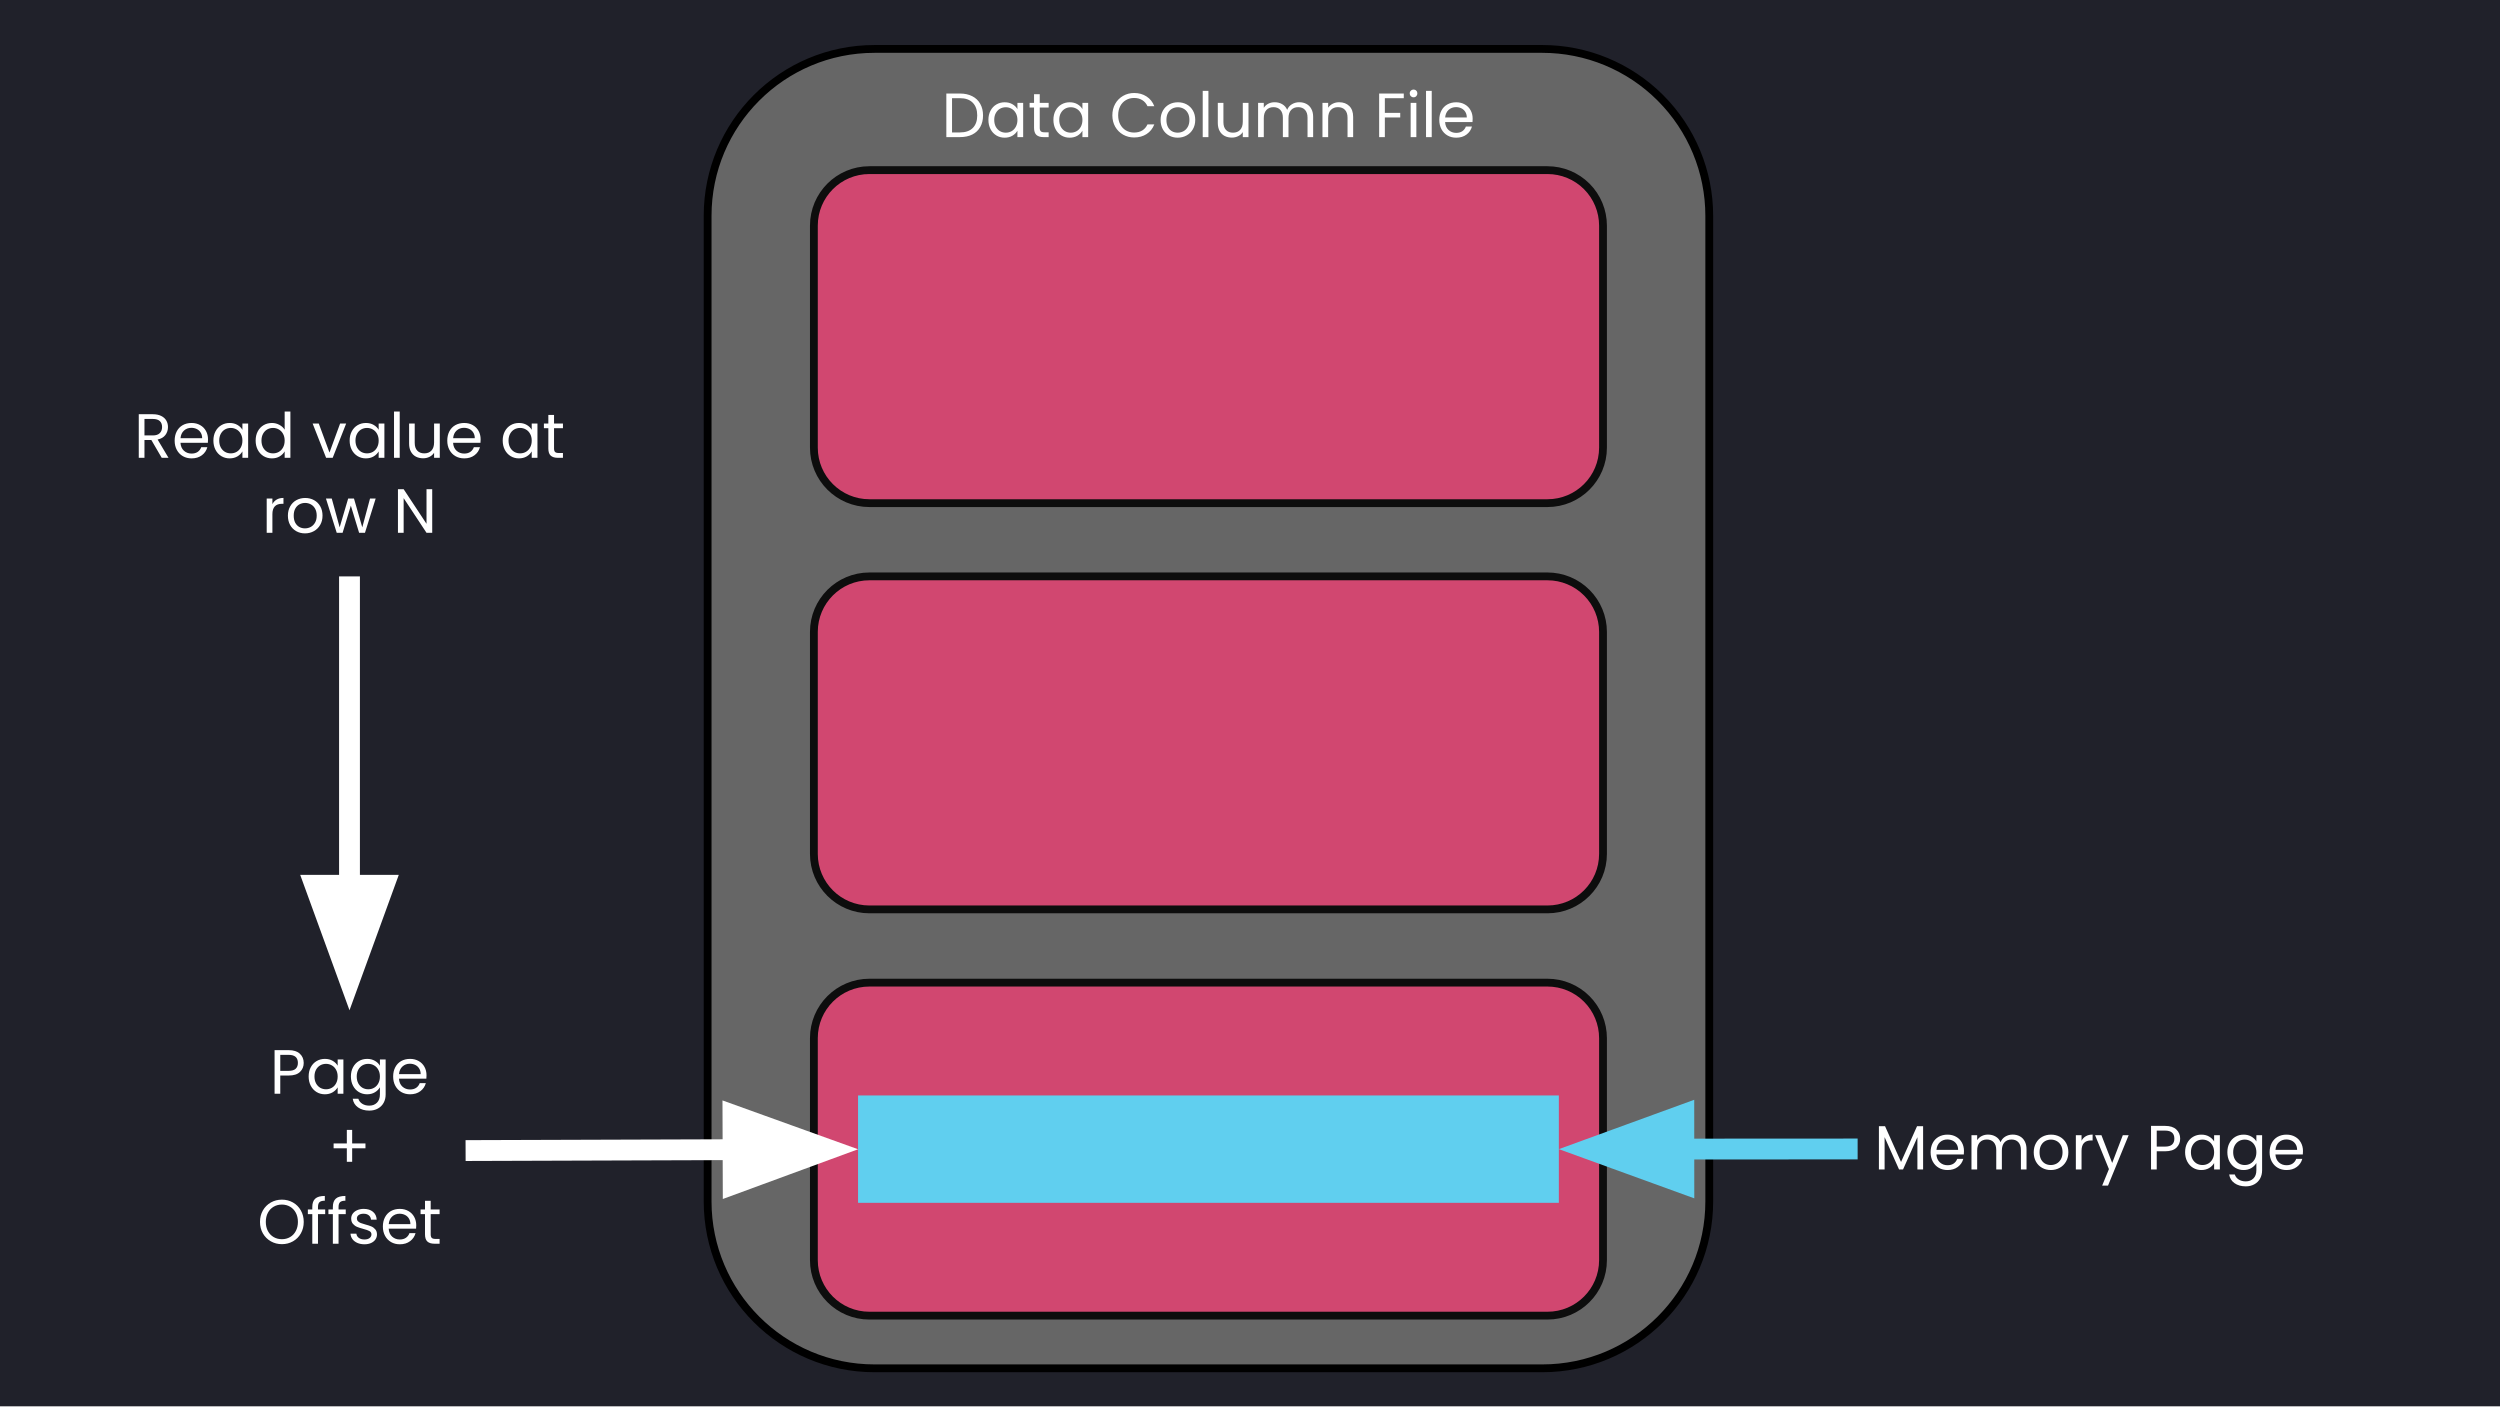
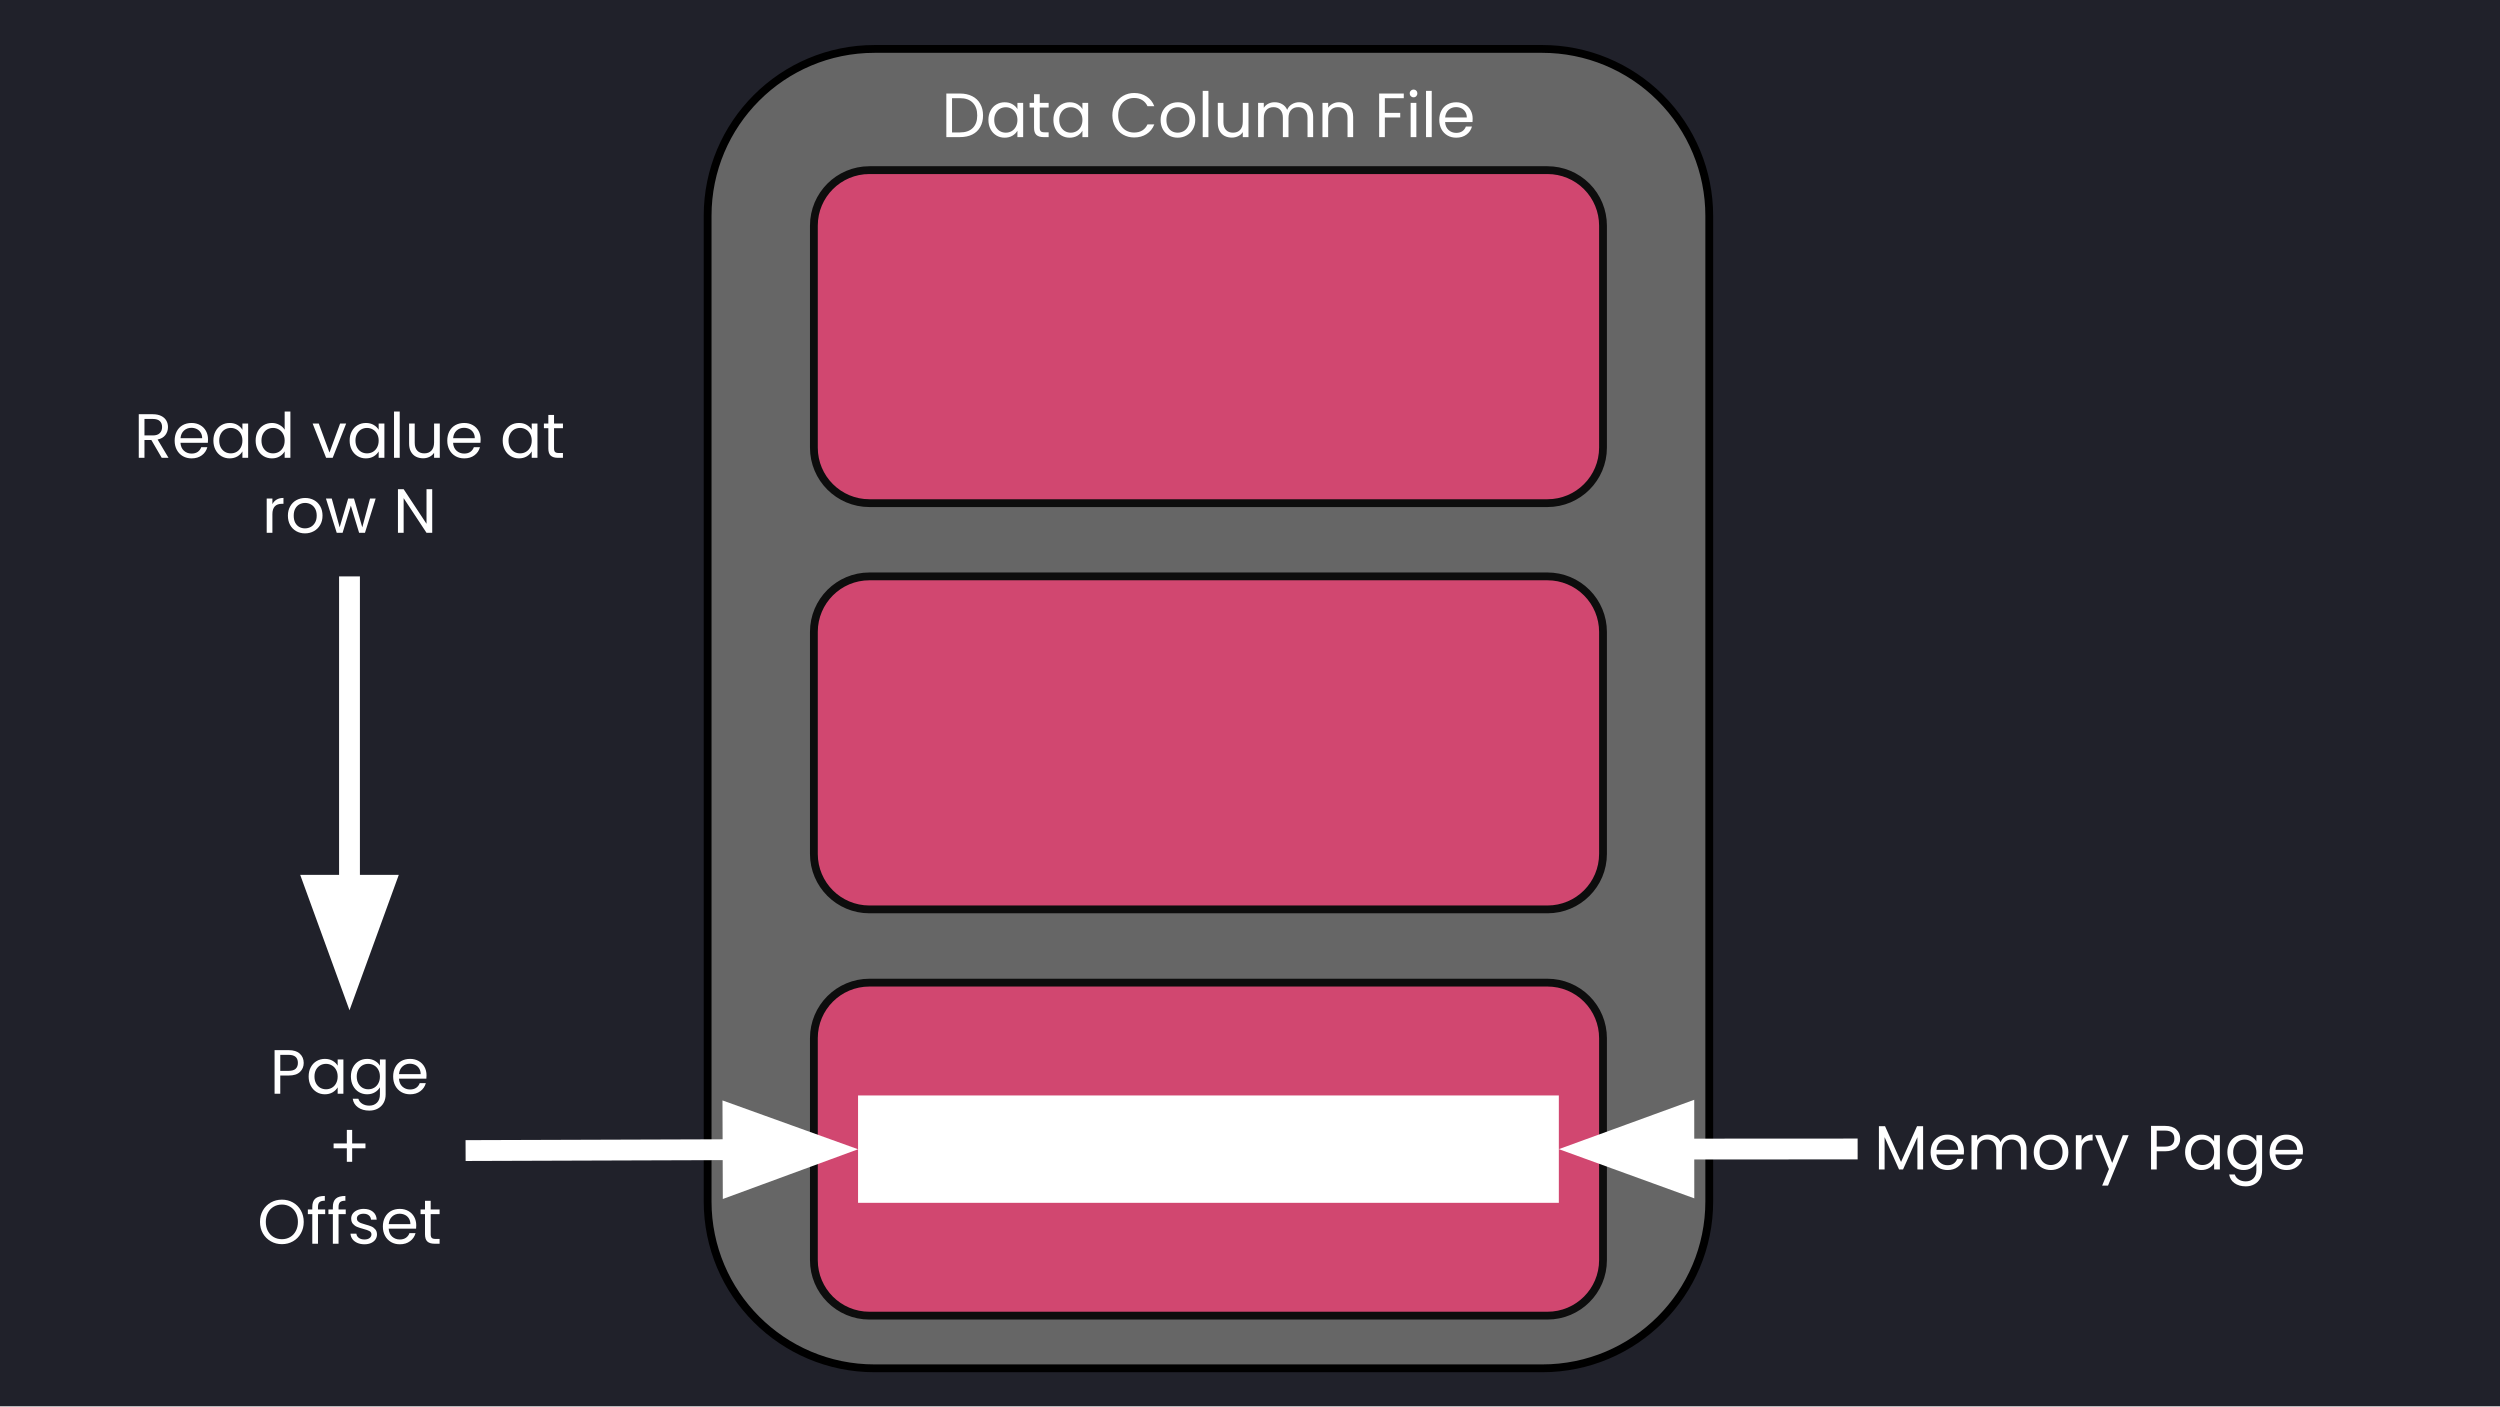
<svg xmlns="http://www.w3.org/2000/svg" version="1.1" viewBox="0.0 0.0 960.0 540.0" fill="none" stroke="none" stroke-linecap="square" stroke-miterlimit="10">
  <clipPath id="g3577995f865_0_529.0">
    <path d="m0 0l960.0 0l0 540.0l-960.0 0l0 -540.0z" clip-rule="nonzero" />
  </clipPath>
  <g clip-path="url(#g3577995f865_0_529.0)">
    <path fill="#20212a" d="m0 0l960.0 0l0 540.0l-960.0 0z" fill-rule="evenodd" />
    <path fill="#666666" d="m271.727 82.894l0 0c0 -35.405 28.701 -64.106 64.106 -64.106l256.417 0l0 0c17.002 0 33.308 6.754 45.33 18.776c12.022 12.022 18.776 28.328 18.776 45.33l0 378.433c0 35.405 -28.701 64.106 -64.106 64.106l-256.417 0c-35.405 0 -64.106 -28.701 -64.106 -64.106z" fill-rule="evenodd" />
    <path stroke="#000000" stroke-width="3.0" stroke-linejoin="round" stroke-linecap="butt" d="m271.727 82.894l0 0c0 -35.405 28.701 -64.106 64.106 -64.106l256.417 0l0 0c17.002 0 33.308 6.754 45.33 18.776c12.022 12.022 18.776 28.328 18.776 45.33l0 378.433c0 35.405 -28.701 64.106 -64.106 64.106l-256.417 0c-35.405 0 -64.106 -28.701 -64.106 -64.106z" fill-rule="evenodd" />
    <path fill="#ffffff" d="m368.613 35.916q2.734 0 4.734 1.031q2.0 1.016 3.062 2.922q1.078 1.891 1.078 4.453q0 2.562 -1.078 4.453q-1.062 1.891 -3.062 2.891q-2.0 0.984 -4.734 0.984l-5.219 0l0 -16.734l5.219 0zm0 14.938q3.234 0 4.938 -1.719q1.703 -1.719 1.703 -4.812q0 -3.125 -1.719 -4.875q-1.719 -1.75 -4.922 -1.75l-3.031 0l0 13.156l3.031 0zm10.937 -4.828q0 -2.016 0.812 -3.531q0.812 -1.531 2.234 -2.375q1.438 -0.844 3.188 -0.844q1.734 0 3.0 0.75q1.281 0.75 1.906 1.875l0 -2.406l2.203 0l0 13.156l-2.203 0l0 -2.453q-0.656 1.156 -1.938 1.922q-1.281 0.75 -2.984 0.75q-1.75 0 -3.172 -0.859q-1.422 -0.875 -2.234 -2.422q-0.812 -1.562 -0.812 -3.562zm11.141 0.031q0 -1.5 -0.609 -2.594q-0.594 -1.109 -1.625 -1.688q-1.016 -0.594 -2.234 -0.594q-1.219 0 -2.234 0.578q-1.0 0.578 -1.609 1.688q-0.594 1.094 -0.594 2.578q0 1.516 0.594 2.641q0.609 1.109 1.609 1.703q1.016 0.578 2.234 0.578q1.219 0 2.234 -0.578q1.031 -0.594 1.625 -1.703q0.609 -1.125 0.609 -2.609zm8.568 -4.766l0 7.766q0 0.953 0.406 1.359q0.406 0.391 1.422 0.391l1.594 0l0 1.844l-1.969 0q-1.812 0 -2.734 -0.844q-0.906 -0.844 -0.906 -2.75l0 -7.766l-1.703 0l0 -1.797l1.703 0l0 -3.312l2.188 0l0 3.312l3.422 0l0 1.797l-3.422 0zm5.252 4.734q0 -2.016 0.812 -3.531q0.812 -1.531 2.234 -2.375q1.438 -0.844 3.188 -0.844q1.734 0 3.0 0.75q1.281 0.75 1.906 1.875l0 -2.406l2.203 0l0 13.156l-2.203 0l0 -2.453q-0.656 1.156 -1.938 1.922q-1.281 0.75 -2.984 0.75q-1.75 0 -3.172 -0.859q-1.422 -0.875 -2.234 -2.422q-0.812 -1.562 -0.812 -3.562zm11.141 0.031q0 -1.5 -0.609 -2.594q-0.594 -1.109 -1.625 -1.688q-1.016 -0.594 -2.234 -0.594q-1.219 0 -2.234 0.578q-1.0 0.578 -1.609 1.688q-0.594 1.094 -0.594 2.578q0 1.516 0.594 2.641q0.609 1.109 1.609 1.703q1.016 0.578 2.234 0.578q1.219 0 2.234 -0.578q1.031 -0.594 1.625 -1.703q0.609 -1.125 0.609 -2.609zm11.491 -1.781q0 -2.453 1.094 -4.406q1.109 -1.953 3.016 -3.047q1.922 -1.109 4.25 -1.109q2.734 0 4.766 1.328q2.047 1.312 2.984 3.734l-2.625 0q-0.688 -1.516 -2.0 -2.328q-1.312 -0.828 -3.125 -0.828q-1.766 0 -3.156 0.828q-1.391 0.812 -2.188 2.312q-0.781 1.5 -0.781 3.516q0 1.984 0.781 3.484q0.797 1.5 2.188 2.328q1.391 0.812 3.156 0.812q1.812 0 3.125 -0.797q1.312 -0.812 2.0 -2.328l2.625 0q-0.938 2.406 -2.984 3.719q-2.031 1.297 -4.766 1.297q-2.328 0 -4.25 -1.094q-1.906 -1.094 -3.016 -3.031q-1.094 -1.938 -1.094 -4.391zm25.075 8.594q-1.844 0 -3.344 -0.844q-1.5 -0.844 -2.359 -2.391q-0.844 -1.547 -0.844 -3.578q0 -2.016 0.875 -3.562q0.875 -1.562 2.391 -2.391q1.516 -0.828 3.391 -0.828q1.859 0 3.375 0.828q1.516 0.828 2.391 2.375q0.875 1.531 0.875 3.578q0 2.031 -0.906 3.578q-0.891 1.547 -2.438 2.391q-1.531 0.844 -3.406 0.844zm0 -1.922q1.188 0 2.219 -0.547q1.031 -0.562 1.656 -1.656q0.641 -1.109 0.641 -2.688q0 -1.594 -0.625 -2.688q-0.625 -1.109 -1.641 -1.641q-1.0 -0.547 -2.172 -0.547q-1.203 0 -2.203 0.547q-0.984 0.531 -1.594 1.641q-0.594 1.094 -0.594 2.688q0 1.609 0.578 2.719q0.594 1.094 1.578 1.641q0.984 0.531 2.156 0.531zm11.813 -16.062l0 17.766l-2.188 0l0 -17.766l2.188 0zm15.388 4.609l0 13.156l-2.188 0l0 -1.938q-0.625 1.0 -1.75 1.562q-1.109 0.562 -2.453 0.562q-1.531 0 -2.766 -0.625q-1.219 -0.641 -1.922 -1.906q-0.703 -1.281 -0.703 -3.109l0 -7.703l2.156 0l0 7.422q0 1.938 0.984 2.984q0.984 1.047 2.688 1.047q1.75 0 2.75 -1.078q1.016 -1.078 1.016 -3.141l0 -7.234l2.188 0zm19.501 -0.234q1.547 0 2.734 0.641q1.203 0.625 1.891 1.906q0.703 1.266 0.703 3.094l0 7.75l-2.156 0l0 -7.438q0 -1.969 -0.969 -3.016q-0.969 -1.047 -2.625 -1.047q-1.703 0 -2.719 1.094q-1.0 1.094 -1.0 3.156l0 7.25l-2.156 0l0 -7.438q0 -1.969 -0.984 -3.016q-0.969 -1.047 -2.625 -1.047q-1.703 0 -2.719 1.094q-1.0 1.094 -1.0 3.156l0 7.25l-2.188 0l0 -13.156l2.188 0l0 1.906q0.656 -1.031 1.734 -1.578q1.094 -0.562 2.422 -0.562q1.656 0 2.922 0.75q1.281 0.734 1.906 2.172q0.547 -1.391 1.812 -2.156q1.281 -0.766 2.828 -0.766zm15.314 0q2.406 0 3.891 1.453q1.484 1.453 1.484 4.188l0 7.75l-2.156 0l0 -7.438q0 -1.969 -0.984 -3.016q-0.984 -1.047 -2.688 -1.047q-1.719 0 -2.75 1.078q-1.016 1.078 -1.016 3.156l0 7.266l-2.188 0l0 -13.156l2.188 0l0 1.875q0.656 -1.0 1.766 -1.547q1.109 -0.562 2.453 -0.562zm24.815 -3.344l0 1.781l-7.266 0l0 5.641l5.906 0l0 1.781l-5.906 0l0 7.531l-2.188 0l0 -16.734l9.453 0zm3.768 1.453q-0.609 0 -1.047 -0.438q-0.438 -0.438 -0.438 -1.062q0 -0.625 0.438 -1.047q0.438 -0.438 1.047 -0.438q0.609 0 1.031 0.438q0.422 0.422 0.422 1.047q0 0.625 -0.422 1.062q-0.422 0.438 -1.031 0.438zm1.062 2.125l0 13.156l-2.188 0l0 -13.156l2.188 0zm5.904 -4.609l0 17.766l-2.188 0l0 -17.766l2.188 0zm15.716 10.688q0 0.625 -0.062 1.312l-10.516 0q0.125 1.953 1.328 3.047q1.219 1.094 2.938 1.094q1.422 0 2.359 -0.656q0.953 -0.672 1.344 -1.781l2.344 0q-0.516 1.906 -2.109 3.094q-1.578 1.188 -3.938 1.188q-1.875 0 -3.344 -0.844q-1.469 -0.844 -2.312 -2.391q-0.844 -1.547 -0.844 -3.578q0 -2.047 0.812 -3.578q0.812 -1.547 2.281 -2.375q1.484 -0.828 3.406 -0.828q1.875 0 3.312 0.828q1.438 0.812 2.219 2.25q0.781 1.422 0.781 3.219zm-2.25 -0.453q0 -1.25 -0.562 -2.141q-0.547 -0.906 -1.5 -1.375q-0.938 -0.469 -2.094 -0.469q-1.656 0 -2.828 1.062q-1.156 1.047 -1.328 2.922l8.312 0z" fill-rule="nonzero" />
    <path fill="#d14770" d="m312.53 86.646l0 0c0 -11.771 9.542 -21.313 21.313 -21.313l260.398 0c5.653 0 11.073 2.245 15.07 6.242c3.997 3.997 6.242 9.418 6.242 15.07l0 85.249c0 11.771 -9.542 21.313 -21.313 21.313l-260.398 0c-11.771 0 -21.313 -9.542 -21.313 -21.313z" fill-rule="evenodd" />
    <path stroke="#0d0d0d" stroke-width="3.0" stroke-linejoin="round" stroke-linecap="butt" d="m312.53 86.646l0 0c0 -11.771 9.542 -21.313 21.313 -21.313l260.398 0c5.653 0 11.073 2.245 15.07 6.242c3.997 3.997 6.242 9.418 6.242 15.07l0 85.249c0 11.771 -9.542 21.313 -21.313 21.313l-260.398 0c-11.771 0 -21.313 -9.542 -21.313 -21.313z" fill-rule="evenodd" />
    <path fill="#d14770" d="m312.53 242.646l0 0c0 -11.771 9.542 -21.313 21.313 -21.313l260.398 0c5.653 0 11.073 2.245 15.07 6.242c3.997 3.997 6.242 9.418 6.242 15.07l0 85.248c0 11.771 -9.542 21.313 -21.313 21.313l-260.398 0c-11.771 0 -21.313 -9.542 -21.313 -21.313z" fill-rule="evenodd" />
    <path stroke="#0d0d0d" stroke-width="3.0" stroke-linejoin="round" stroke-linecap="butt" d="m312.53 242.646l0 0c0 -11.771 9.542 -21.313 21.313 -21.313l260.398 0c5.653 0 11.073 2.245 15.07 6.242c3.997 3.997 6.242 9.418 6.242 15.07l0 85.248c0 11.771 -9.542 21.313 -21.313 21.313l-260.398 0c-11.771 0 -21.313 -9.542 -21.313 -21.313z" fill-rule="evenodd" />
    <path fill="#d14770" d="m312.53 398.646l0 0c0 -11.771 9.542 -21.313 21.313 -21.313l260.398 0c5.653 0 11.073 2.245 15.07 6.242c3.997 3.997 6.242 9.418 6.242 15.07l0 85.249c0 11.771 -9.542 21.313 -21.313 21.313l-260.398 0c-11.771 0 -21.313 -9.542 -21.313 -21.313z" fill-rule="evenodd" />
    <path stroke="#0d0d0d" stroke-width="3.0" stroke-linejoin="round" stroke-linecap="butt" d="m312.53 398.646l0 0c0 -11.771 9.542 -21.313 21.313 -21.313l260.398 0c5.653 0 11.073 2.245 15.07 6.242c3.997 3.997 6.242 9.418 6.242 15.07l0 85.249c0 11.771 -9.542 21.313 -21.313 21.313l-260.398 0c-11.771 0 -21.313 -9.542 -21.313 -21.313z" fill-rule="evenodd" />
-     <path fill="#60cfef" d="m329.491 420.656l269.102 0l0 41.228l-269.102 0z" fill-rule="evenodd" />
+     <path fill="#ffffff" d="m329.491 420.656l269.102 0l0 41.228l-269.102 0z" fill-rule="evenodd" />
    <path fill="#000000" fill-opacity="0.0" d="m-23.274 143.759l314.961 0l0 77.575l-314.961 0z" fill-rule="evenodd" />
    <path fill="#ffffff" d="m62.099 175.799l-3.984 -6.844l-2.641 0l0 6.844l-2.188 0l0 -16.734l5.406 0q1.891 0 3.203 0.656q1.312 0.641 1.953 1.75q0.656 1.109 0.656 2.516q0 1.734 -1.0 3.062q-1.0 1.312 -2.984 1.734l4.188 7.016l-2.609 0zm-6.625 -8.594l3.219 0q1.781 0 2.656 -0.875q0.891 -0.875 0.891 -2.344q0 -1.484 -0.875 -2.297q-0.875 -0.812 -2.672 -0.812l-3.219 0l0 6.328zm24.404 1.516q0 0.625 -0.062 1.312l-10.516 0q0.125 1.953 1.328 3.047q1.219 1.094 2.938 1.094q1.422 0 2.359 -0.656q0.953 -0.672 1.344 -1.781l2.344 0q-0.516 1.906 -2.109 3.094q-1.578 1.188 -3.938 1.188q-1.875 0 -3.344 -0.844q-1.469 -0.844 -2.312 -2.391q-0.844 -1.547 -0.844 -3.578q0 -2.047 0.812 -3.578q0.812 -1.547 2.281 -2.375q1.484 -0.828 3.406 -0.828q1.875 0 3.312 0.828q1.438 0.812 2.219 2.25q0.781 1.422 0.781 3.219zm-2.25 -0.453q0 -1.25 -0.562 -2.141q-0.547 -0.906 -1.5 -1.375q-0.938 -0.469 -2.094 -0.469q-1.656 0 -2.828 1.062q-1.156 1.047 -1.328 2.922l8.312 0zm4.317 0.906q0 -2.016 0.812 -3.531q0.812 -1.531 2.234 -2.375q1.438 -0.844 3.188 -0.844q1.734 0 3.0 0.75q1.281 0.75 1.906 1.875l0 -2.406l2.203 0l0 13.156l-2.203 0l0 -2.453q-0.656 1.156 -1.938 1.922q-1.281 0.75 -2.984 0.75q-1.75 0 -3.172 -0.859q-1.422 -0.875 -2.234 -2.422q-0.812 -1.562 -0.812 -3.562zm11.141 0.031q0 -1.5 -0.609 -2.594q-0.594 -1.109 -1.625 -1.688q-1.016 -0.594 -2.234 -0.594q-1.219 0 -2.234 0.578q-1.0 0.578 -1.609 1.688q-0.594 1.094 -0.594 2.578q0 1.516 0.594 2.641q0.609 1.109 1.609 1.703q1.016 0.578 2.234 0.578q1.219 0 2.234 -0.578q1.031 -0.594 1.625 -1.703q0.609 -1.125 0.609 -2.609zm5.083 -0.031q0 -2.016 0.812 -3.531q0.812 -1.531 2.234 -2.375q1.438 -0.844 3.219 -0.844q1.531 0 2.844 0.719q1.328 0.703 2.031 1.859l0 -6.969l2.203 0l0 17.766l-2.203 0l0 -2.469q-0.656 1.172 -1.938 1.938q-1.266 0.75 -2.969 0.75q-1.75 0 -3.188 -0.859q-1.422 -0.875 -2.234 -2.422q-0.812 -1.562 -0.812 -3.562zm11.141 0.031q0 -1.5 -0.609 -2.594q-0.594 -1.109 -1.625 -1.688q-1.016 -0.594 -2.234 -0.594q-1.219 0 -2.234 0.578q-1.0 0.578 -1.609 1.688q-0.594 1.094 -0.594 2.578q0 1.516 0.594 2.641q0.609 1.109 1.609 1.703q1.016 0.578 2.234 0.578q1.219 0 2.234 -0.578q1.031 -0.594 1.625 -1.703q0.609 -1.125 0.609 -2.609zm17.21 4.578l4.078 -11.141l2.328 0l-5.172 13.156l-2.531 0l-5.172 -13.156l2.359 0l4.109 11.141zm7.745 -4.609q0 -2.016 0.812 -3.531q0.812 -1.531 2.234 -2.375q1.438 -0.844 3.188 -0.844q1.734 0 3.0 0.75q1.281 0.75 1.906 1.875l0 -2.406l2.203 0l0 13.156l-2.203 0l0 -2.453q-0.656 1.156 -1.938 1.922q-1.281 0.75 -2.984 0.75q-1.75 0 -3.172 -0.859q-1.422 -0.875 -2.234 -2.422q-0.812 -1.562 -0.812 -3.562zm11.141 0.031q0 -1.5 -0.609 -2.594q-0.594 -1.109 -1.625 -1.688q-1.016 -0.594 -2.234 -0.594q-1.219 0 -2.234 0.578q-1.0 0.578 -1.609 1.688q-0.594 1.094 -0.594 2.578q0 1.516 0.594 2.641q0.609 1.109 1.609 1.703q1.016 0.578 2.234 0.578q1.219 0 2.234 -0.578q1.031 -0.594 1.625 -1.703q0.609 -1.125 0.609 -2.609zm8.083 -11.172l0 17.766l-2.188 0l0 -17.766l2.188 0zm15.388 4.609l0 13.156l-2.188 0l0 -1.938q-0.625 1.0 -1.75 1.562q-1.109 0.562 -2.453 0.562q-1.531 0 -2.766 -0.625q-1.219 -0.641 -1.922 -1.906q-0.703 -1.281 -0.703 -3.109l0 -7.703l2.156 0l0 7.422q0 1.938 0.984 2.984q0.984 1.047 2.688 1.047q1.75 0 2.75 -1.078q1.016 -1.078 1.016 -3.141l0 -7.234l2.188 0zm15.688 6.078q0 0.625 -0.062 1.312l-10.516 0q0.125 1.953 1.328 3.047q1.219 1.094 2.938 1.094q1.422 0 2.359 -0.656q0.953 -0.672 1.344 -1.781l2.344 0q-0.516 1.906 -2.109 3.094q-1.578 1.188 -3.938 1.188q-1.875 0 -3.344 -0.844q-1.469 -0.844 -2.312 -2.391q-0.844 -1.547 -0.844 -3.578q0 -2.047 0.812 -3.578q0.812 -1.547 2.281 -2.375q1.484 -0.828 3.406 -0.828q1.875 0 3.312 0.828q1.438 0.812 2.219 2.25q0.781 1.422 0.781 3.219zm-2.25 -0.453q0 -1.25 -0.562 -2.141q-0.547 -0.906 -1.5 -1.375q-0.938 -0.469 -2.094 -0.469q-1.656 0 -2.828 1.062q-1.156 1.047 -1.328 2.922l8.312 0zm10.725 0.906q0 -2.016 0.812 -3.531q0.812 -1.531 2.234 -2.375q1.438 -0.844 3.188 -0.844q1.734 0 3.0 0.75q1.281 0.75 1.906 1.875l0 -2.406l2.203 0l0 13.156l-2.203 0l0 -2.453q-0.656 1.156 -1.938 1.922q-1.281 0.75 -2.984 0.75q-1.75 0 -3.172 -0.859q-1.422 -0.875 -2.234 -2.422q-0.812 -1.562 -0.812 -3.562zm11.141 0.031q0 -1.5 -0.609 -2.594q-0.594 -1.109 -1.625 -1.688q-1.016 -0.594 -2.234 -0.594q-1.219 0 -2.234 0.578q-1.0 0.578 -1.609 1.688q-0.594 1.094 -0.594 2.578q0 1.516 0.594 2.641q0.609 1.109 1.609 1.703q1.016 0.578 2.234 0.578q1.219 0 2.234 -0.578q1.031 -0.594 1.625 -1.703q0.609 -1.125 0.609 -2.609zm8.568 -4.766l0 7.766q0 0.953 0.406 1.359q0.406 0.391 1.422 0.391l1.594 0l0 1.844l-1.969 0q-1.812 0 -2.734 -0.844q-0.906 -0.844 -0.906 -2.75l0 -7.766l-1.703 0l0 -1.797l1.703 0l0 -3.312l2.188 0l0 3.312l3.422 0l0 1.797l-3.422 0z" fill-rule="nonzero" />
    <path fill="#ffffff" d="m104.601 193.583q0.578 -1.125 1.641 -1.75q1.078 -0.625 2.609 -0.625l0 2.25l-0.578 0q-3.672 0 -3.672 3.984l0 7.156l-2.188 0l0 -13.156l2.188 0l0 2.141zm12.499 11.234q-1.844 0 -3.344 -0.844q-1.5 -0.844 -2.359 -2.391q-0.844 -1.547 -0.844 -3.578q0 -2.016 0.875 -3.562q0.875 -1.562 2.391 -2.391q1.516 -0.828 3.391 -0.828q1.859 0 3.375 0.828q1.516 0.828 2.391 2.375q0.875 1.531 0.875 3.578q0 2.031 -0.906 3.578q-0.891 1.547 -2.438 2.391q-1.531 0.844 -3.406 0.844zm0 -1.922q1.188 0 2.219 -0.547q1.031 -0.562 1.656 -1.656q0.641 -1.109 0.641 -2.688q0 -1.594 -0.625 -2.688q-0.625 -1.109 -1.641 -1.641q-1.0 -0.547 -2.172 -0.547q-1.203 0 -2.203 0.547q-0.984 0.531 -1.594 1.641q-0.594 1.094 -0.594 2.688q0 1.609 0.578 2.719q0.594 1.094 1.578 1.641q0.984 0.531 2.156 0.531zm27.157 -11.453l-4.109 13.156l-2.25 0l-3.172 -10.438l-3.172 10.438l-2.25 0l-4.141 -13.156l2.234 0l3.031 11.047l3.266 -11.047l2.234 0l3.188 11.062l2.969 -11.062l2.172 0zm21.713 13.156l-2.188 0l-8.781 -13.312l0 13.312l-2.188 0l0 -16.75l2.188 0l8.781 13.297l0 -13.297l2.188 0l0 16.75z" fill-rule="nonzero" />
    <path fill="#000000" fill-opacity="0.0" d="m-23.274 387.947l314.961 0l0 106.646l-314.961 0z" fill-rule="evenodd" />
    <path fill="#ffffff" d="m116.625 408.159q0 2.078 -1.438 3.469q-1.422 1.375 -4.344 1.375l-3.219 0l0 6.984l-2.188 0l0 -16.734l5.406 0q2.828 0 4.297 1.375q1.484 1.375 1.484 3.531zm-5.781 3.047q1.828 0 2.688 -0.797q0.859 -0.797 0.859 -2.25q0 -3.094 -3.547 -3.094l-3.219 0l0 6.141l3.219 0zm7.677 2.156q0 -2.016 0.812 -3.531q0.812 -1.531 2.234 -2.375q1.438 -0.844 3.188 -0.844q1.734 0 3.0 0.75q1.281 0.75 1.906 1.875l0 -2.406l2.203 0l0 13.156l-2.203 0l0 -2.453q-0.656 1.156 -1.938 1.922q-1.281 0.75 -2.984 0.75q-1.75 0 -3.172 -0.859q-1.422 -0.875 -2.234 -2.422q-0.812 -1.562 -0.812 -3.562zm11.141 0.031q0 -1.5 -0.609 -2.594q-0.594 -1.109 -1.625 -1.688q-1.016 -0.594 -2.234 -0.594q-1.219 0 -2.234 0.578q-1.0 0.578 -1.609 1.688q-0.594 1.094 -0.594 2.578q0 1.516 0.594 2.641q0.609 1.109 1.609 1.703q1.016 0.578 2.234 0.578q1.219 0 2.234 -0.578q1.031 -0.594 1.625 -1.703q0.609 -1.125 0.609 -2.609zm11.318 -6.781q1.703 0 2.984 0.75q1.297 0.75 1.922 1.875l0 -2.406l2.203 0l0 13.438q0 1.812 -0.766 3.203q-0.766 1.406 -2.203 2.203q-1.422 0.797 -3.312 0.797q-2.594 0 -4.328 -1.234q-1.719 -1.219 -2.031 -3.328l2.156 0q0.359 1.203 1.484 1.922q1.125 0.734 2.719 0.734q1.797 0 2.938 -1.125q1.141 -1.125 1.141 -3.172l0 -2.75q-0.656 1.156 -1.938 1.922q-1.266 0.766 -2.969 0.766q-1.75 0 -3.188 -0.859q-1.422 -0.875 -2.234 -2.422q-0.812 -1.562 -0.812 -3.562q0 -2.016 0.812 -3.531q0.812 -1.531 2.234 -2.375q1.438 -0.844 3.188 -0.844zm4.906 6.781q0 -1.5 -0.609 -2.594q-0.594 -1.109 -1.625 -1.688q-1.016 -0.594 -2.234 -0.594q-1.219 0 -2.234 0.578q-1.0 0.578 -1.609 1.688q-0.594 1.094 -0.594 2.578q0 1.516 0.594 2.641q0.609 1.109 1.609 1.703q1.016 0.578 2.234 0.578q1.219 0 2.234 -0.578q1.031 -0.594 1.625 -1.703q0.609 -1.125 0.609 -2.609zm17.896 -0.484q0 0.625 -0.062 1.312l-10.516 0q0.125 1.953 1.328 3.047q1.219 1.094 2.938 1.094q1.422 0 2.359 -0.656q0.953 -0.672 1.344 -1.781l2.344 0q-0.516 1.906 -2.109 3.094q-1.578 1.188 -3.938 1.188q-1.875 0 -3.344 -0.844q-1.469 -0.844 -2.312 -2.391q-0.844 -1.547 -0.844 -3.578q0 -2.047 0.812 -3.578q0.812 -1.547 2.281 -2.375q1.484 -0.828 3.406 -0.828q1.875 0 3.312 0.828q1.438 0.812 2.219 2.25q0.781 1.422 0.781 3.219zm-2.25 -0.453q0 -1.25 -0.562 -2.141q-0.547 -0.906 -1.5 -1.375q-0.938 -0.469 -2.094 -0.469q-1.656 0 -2.828 1.062q-1.156 1.047 -1.328 2.922l8.312 0z" fill-rule="nonzero" />
    <path fill="#ffffff" d="m140.338 440.944l-5.109 0l0 5.188l-2.047 0l0 -5.188l-5.078 0l0 -1.859l5.078 0l0 -5.203l2.047 0l0 5.203l5.109 0l0 1.859z" fill-rule="nonzero" />
    <path fill="#ffffff" d="m108.244 477.759q-2.328 0 -4.25 -1.094q-1.922 -1.094 -3.047 -3.047q-1.109 -1.953 -1.109 -4.406q0 -2.453 1.109 -4.406q1.125 -1.953 3.047 -3.047q1.922 -1.094 4.25 -1.094q2.344 0 4.266 1.094q1.922 1.094 3.016 3.047q1.109 1.938 1.109 4.406q0 2.469 -1.109 4.422q-1.094 1.938 -3.016 3.031q-1.922 1.094 -4.266 1.094zm0 -1.906q1.75 0 3.141 -0.812q1.406 -0.812 2.203 -2.328q0.812 -1.516 0.812 -3.5q0 -2.016 -0.812 -3.516q-0.797 -1.5 -2.188 -2.312q-1.391 -0.828 -3.156 -0.828q-1.781 0 -3.172 0.828q-1.391 0.812 -2.203 2.312q-0.797 1.5 -0.797 3.516q0 1.984 0.797 3.5q0.812 1.516 2.219 2.328q1.406 0.812 3.156 0.812zm16.63 -9.625l-2.766 0l0 11.359l-2.188 0l0 -11.359l-1.703 0l0 -1.797l1.703 0l0 -0.938q0 -2.203 1.141 -3.219q1.141 -1.031 3.672 -1.031l0 1.828q-1.453 0 -2.047 0.562q-0.578 0.562 -0.578 1.859l0 0.938l2.766 0l0 1.797zm7.896 0l-2.766 0l0 11.359l-2.188 0l0 -11.359l-1.703 0l0 -1.797l1.703 0l0 -0.938q0 -2.203 1.141 -3.219q1.141 -1.031 3.672 -1.031l0 1.828q-1.453 0 -2.047 0.562q-0.578 0.562 -0.578 1.859l0 0.938l2.766 0l0 1.797zm7.193 11.578q-1.516 0 -2.719 -0.516q-1.188 -0.516 -1.891 -1.438q-0.688 -0.922 -0.766 -2.125l2.266 0q0.094 0.984 0.922 1.609q0.828 0.625 2.172 0.625q1.25 0 1.969 -0.547q0.719 -0.562 0.719 -1.406q0 -0.859 -0.781 -1.281q-0.766 -0.422 -2.359 -0.828q-1.469 -0.391 -2.391 -0.781q-0.922 -0.391 -1.594 -1.172q-0.656 -0.781 -0.656 -2.062q0 -1.0 0.594 -1.844q0.609 -0.844 1.703 -1.328q1.109 -0.5 2.531 -0.5q2.188 0 3.531 1.109q1.344 1.109 1.438 3.031l-2.188 0q-0.078 -1.031 -0.828 -1.656q-0.75 -0.625 -2.031 -0.625q-1.172 0 -1.875 0.5q-0.688 0.5 -0.688 1.312q0 0.656 0.422 1.078q0.422 0.422 1.047 0.672q0.641 0.25 1.766 0.562q1.422 0.375 2.312 0.75q0.891 0.375 1.516 1.125q0.641 0.734 0.656 1.938q0 1.078 -0.594 1.953q-0.594 0.859 -1.688 1.359q-1.094 0.484 -2.516 0.484zm19.872 -7.297q0 0.625 -0.062 1.312l-10.516 0q0.125 1.953 1.328 3.047q1.219 1.094 2.938 1.094q1.422 0 2.359 -0.656q0.953 -0.672 1.344 -1.781l2.344 0q-0.516 1.906 -2.109 3.094q-1.578 1.188 -3.938 1.188q-1.875 0 -3.344 -0.844q-1.469 -0.844 -2.312 -2.391q-0.844 -1.547 -0.844 -3.578q0 -2.047 0.812 -3.578q0.812 -1.547 2.281 -2.375q1.484 -0.828 3.406 -0.828q1.875 0 3.312 0.828q1.438 0.812 2.219 2.25q0.781 1.422 0.781 3.219zm-2.25 -0.453q0 -1.25 -0.562 -2.141q-0.547 -0.906 -1.5 -1.375q-0.938 -0.469 -2.094 -0.469q-1.656 0 -2.828 1.062q-1.156 1.047 -1.328 2.922l8.312 0zm7.802 -3.828l0 7.766q0 0.953 0.406 1.359q0.406 0.391 1.422 0.391l1.594 0l0 1.844l-1.969 0q-1.812 0 -2.734 -0.844q-0.906 -0.844 -0.906 -2.75l0 -7.766l-1.703 0l0 -1.797l1.703 0l0 -3.312l2.188 0l0 3.312l3.422 0l0 1.797l-3.422 0z" fill-rule="nonzero" />
    <path fill="#000000" fill-opacity="0.0" d="m645.038 417.034l314.961 0l0 48.472l-314.961 0z" fill-rule="evenodd" />
    <path fill="#ffffff" d="m738.471 432.465l0 16.609l-2.188 0l0 -12.391l-5.516 12.391l-1.531 0l-5.547 -12.406l0 12.406l-2.188 0l0 -16.609l2.359 0l6.141 13.734l6.141 -13.734l2.328 0zm15.695 9.531q0 0.625 -0.062 1.312l-10.516 0q0.125 1.953 1.328 3.047q1.219 1.094 2.938 1.094q1.422 0 2.359 -0.656q0.953 -0.672 1.344 -1.781l2.344 0q-0.516 1.906 -2.109 3.094q-1.578 1.188 -3.938 1.188q-1.875 0 -3.344 -0.844q-1.469 -0.844 -2.312 -2.391q-0.844 -1.547 -0.844 -3.578q0 -2.047 0.812 -3.578q0.812 -1.547 2.281 -2.375q1.484 -0.828 3.406 -0.828q1.875 0 3.312 0.828q1.438 0.812 2.219 2.25q0.781 1.422 0.781 3.219zm-2.25 -0.453q0 -1.25 -0.562 -2.141q-0.547 -0.906 -1.5 -1.375q-0.938 -0.469 -2.094 -0.469q-1.656 0 -2.828 1.062q-1.156 1.047 -1.328 2.922l8.312 0zm20.942 -5.859q1.547 0 2.734 0.641q1.203 0.625 1.891 1.906q0.703 1.266 0.703 3.094l0 7.75l-2.156 0l0 -7.438q0 -1.969 -0.969 -3.016q-0.969 -1.047 -2.625 -1.047q-1.703 0 -2.719 1.094q-1.0 1.094 -1.0 3.156l0 7.25l-2.156 0l0 -7.438q0 -1.969 -0.984 -3.016q-0.969 -1.047 -2.625 -1.047q-1.703 0 -2.719 1.094q-1.0 1.094 -1.0 3.156l0 7.25l-2.188 0l0 -13.156l2.188 0l0 1.906q0.656 -1.031 1.734 -1.578q1.094 -0.562 2.422 -0.562q1.656 0 2.922 0.75q1.281 0.734 1.906 2.172q0.547 -1.391 1.812 -2.156q1.281 -0.766 2.828 -0.766zm14.642 13.609q-1.844 0 -3.344 -0.844q-1.5 -0.844 -2.359 -2.391q-0.844 -1.547 -0.844 -3.578q0 -2.016 0.875 -3.562q0.875 -1.562 2.391 -2.391q1.516 -0.828 3.391 -0.828q1.859 0 3.375 0.828q1.516 0.828 2.391 2.375q0.875 1.531 0.875 3.578q0 2.031 -0.906 3.578q-0.891 1.547 -2.438 2.391q-1.531 0.844 -3.406 0.844zm0 -1.922q1.188 0 2.219 -0.547q1.031 -0.562 1.656 -1.656q0.641 -1.109 0.641 -2.688q0 -1.594 -0.625 -2.688q-0.625 -1.109 -1.641 -1.641q-1.0 -0.547 -2.172 -0.547q-1.203 0 -2.203 0.547q-0.984 0.531 -1.594 1.641q-0.594 1.094 -0.594 2.688q0 1.609 0.578 2.719q0.594 1.094 1.578 1.641q0.984 0.531 2.156 0.531zm11.813 -9.312q0.578 -1.125 1.641 -1.75q1.078 -0.625 2.609 -0.625l0 2.25l-0.578 0q-3.672 0 -3.672 3.984l0 7.156l-2.188 0l0 -13.156l2.188 0l0 2.141zm18.093 -2.141l-7.922 19.344l-2.25 0l2.594 -6.328l-5.312 -13.016l2.438 0l4.125 10.656l4.078 -10.656l2.25 0zm19.779 1.328q0 2.078 -1.438 3.469q-1.422 1.375 -4.344 1.375l-3.219 0l0 6.984l-2.188 0l0 -16.734l5.406 0q2.828 0 4.297 1.375q1.484 1.375 1.484 3.531zm-5.781 3.047q1.828 0 2.688 -0.797q0.859 -0.797 0.859 -2.25q0 -3.094 -3.547 -3.094l-3.219 0l0 6.141l3.219 0zm7.677 2.156q0 -2.016 0.812 -3.531q0.812 -1.531 2.234 -2.375q1.438 -0.844 3.188 -0.844q1.734 0 3.0 0.75q1.281 0.75 1.906 1.875l0 -2.406l2.203 0l0 13.156l-2.203 0l0 -2.453q-0.656 1.156 -1.938 1.922q-1.281 0.75 -2.984 0.75q-1.75 0 -3.172 -0.859q-1.422 -0.875 -2.234 -2.422q-0.812 -1.562 -0.812 -3.562zm11.141 0.031q0 -1.5 -0.609 -2.594q-0.594 -1.109 -1.625 -1.688q-1.016 -0.594 -2.234 -0.594q-1.219 0 -2.234 0.578q-1.0 0.578 -1.609 1.688q-0.594 1.094 -0.594 2.578q0 1.516 0.594 2.641q0.609 1.109 1.609 1.703q1.016 0.578 2.234 0.578q1.219 0 2.234 -0.578q1.031 -0.594 1.625 -1.703q0.609 -1.125 0.609 -2.609zm11.318 -6.781q1.703 0 2.984 0.75q1.297 0.75 1.922 1.875l0 -2.406l2.203 0l0 13.438q0 1.812 -0.766 3.203q-0.766 1.406 -2.203 2.203q-1.422 0.797 -3.312 0.797q-2.594 0 -4.328 -1.234q-1.719 -1.219 -2.031 -3.328l2.156 0q0.359 1.203 1.484 1.922q1.125 0.734 2.719 0.734q1.797 0 2.938 -1.125q1.141 -1.125 1.141 -3.172l0 -2.75q-0.656 1.156 -1.938 1.922q-1.266 0.766 -2.969 0.766q-1.75 0 -3.188 -0.859q-1.422 -0.875 -2.234 -2.422q-0.812 -1.562 -0.812 -3.562q0 -2.016 0.812 -3.531q0.812 -1.531 2.234 -2.375q1.438 -0.844 3.188 -0.844zm4.906 6.781q0 -1.5 -0.609 -2.594q-0.594 -1.109 -1.625 -1.688q-1.016 -0.594 -2.234 -0.594q-1.219 0 -2.234 0.578q-1.0 0.578 -1.609 1.688q-0.594 1.094 -0.594 2.578q0 1.516 0.594 2.641q0.609 1.109 1.609 1.703q1.016 0.578 2.234 0.578q1.219 0 2.234 -0.578q1.031 -0.594 1.625 -1.703q0.609 -1.125 0.609 -2.609zm17.896 -0.484q0 0.625 -0.062 1.312l-10.516 0q0.125 1.953 1.328 3.047q1.219 1.094 2.938 1.094q1.422 0 2.359 -0.656q0.953 -0.672 1.344 -1.781l2.344 0q-0.516 1.906 -2.109 3.094q-1.578 1.188 -3.938 1.188q-1.875 0 -3.344 -0.844q-1.469 -0.844 -2.312 -2.391q-0.844 -1.547 -0.844 -3.578q0 -2.047 0.812 -3.578q0.812 -1.547 2.281 -2.375q1.484 -0.828 3.406 -0.828q1.875 0 3.312 0.828q1.438 0.812 2.219 2.25q0.781 1.422 0.781 3.219zm-2.25 -0.453q0 -1.25 -0.562 -2.141q-0.547 -0.906 -1.5 -1.375q-0.938 -0.469 -2.094 -0.469q-1.656 0 -2.828 1.062q-1.156 1.047 -1.328 2.922l8.312 0z" fill-rule="nonzero" />
    <path fill="#000000" fill-opacity="0.0" d="m713.333 441.207l-114.74 0.063" fill-rule="evenodd" />
-     <path stroke="#60cfef" stroke-width="8.0" stroke-linejoin="round" stroke-linecap="butt" d="m713.333 441.207l-66.74 0.037" fill-rule="evenodd" />
-     <path fill="#60cfef" stroke="#60cfef" stroke-width="8.0" stroke-linecap="butt" d="m646.586 428.03l-36.298 13.234l36.312 13.194z" fill-rule="evenodd" />
+     <path stroke="#ffffff" stroke-width="8.0" stroke-linejoin="round" stroke-linecap="butt" d="m713.333 441.207l-66.74 0.037" fill-rule="evenodd" />
+     <path fill="#ffffff" stroke="#ffffff" stroke-width="8.0" stroke-linecap="butt" d="m646.586 428.03l-36.298 13.234l36.312 13.194z" fill-rule="evenodd" />
    <path fill="#000000" fill-opacity="0.0" d="m134.206 221.333l0 166.614" fill-rule="evenodd" />
    <path stroke="#ffffff" stroke-width="8.0" stroke-linejoin="round" stroke-linecap="butt" d="m134.206 221.333l0 118.614" fill-rule="evenodd" />
    <path fill="#ffffff" stroke="#ffffff" stroke-width="8.0" stroke-linecap="butt" d="m120.992 339.947l13.214 36.305l13.214 -36.305z" fill-rule="evenodd" />
    <path fill="#000000" fill-opacity="0.0" d="m178.787 441.819l150.709 -0.504" fill-rule="evenodd" />
    <path stroke="#ffffff" stroke-width="8.0" stroke-linejoin="round" stroke-linecap="butt" d="m178.787 441.819l102.709 -0.343" fill-rule="evenodd" />
    <path fill="#ffffff" stroke="#ffffff" stroke-width="8.0" stroke-linecap="butt" d="m281.541 454.689l36.26 -13.335l-36.349 -13.092z" fill-rule="evenodd" />
  </g>
</svg>
